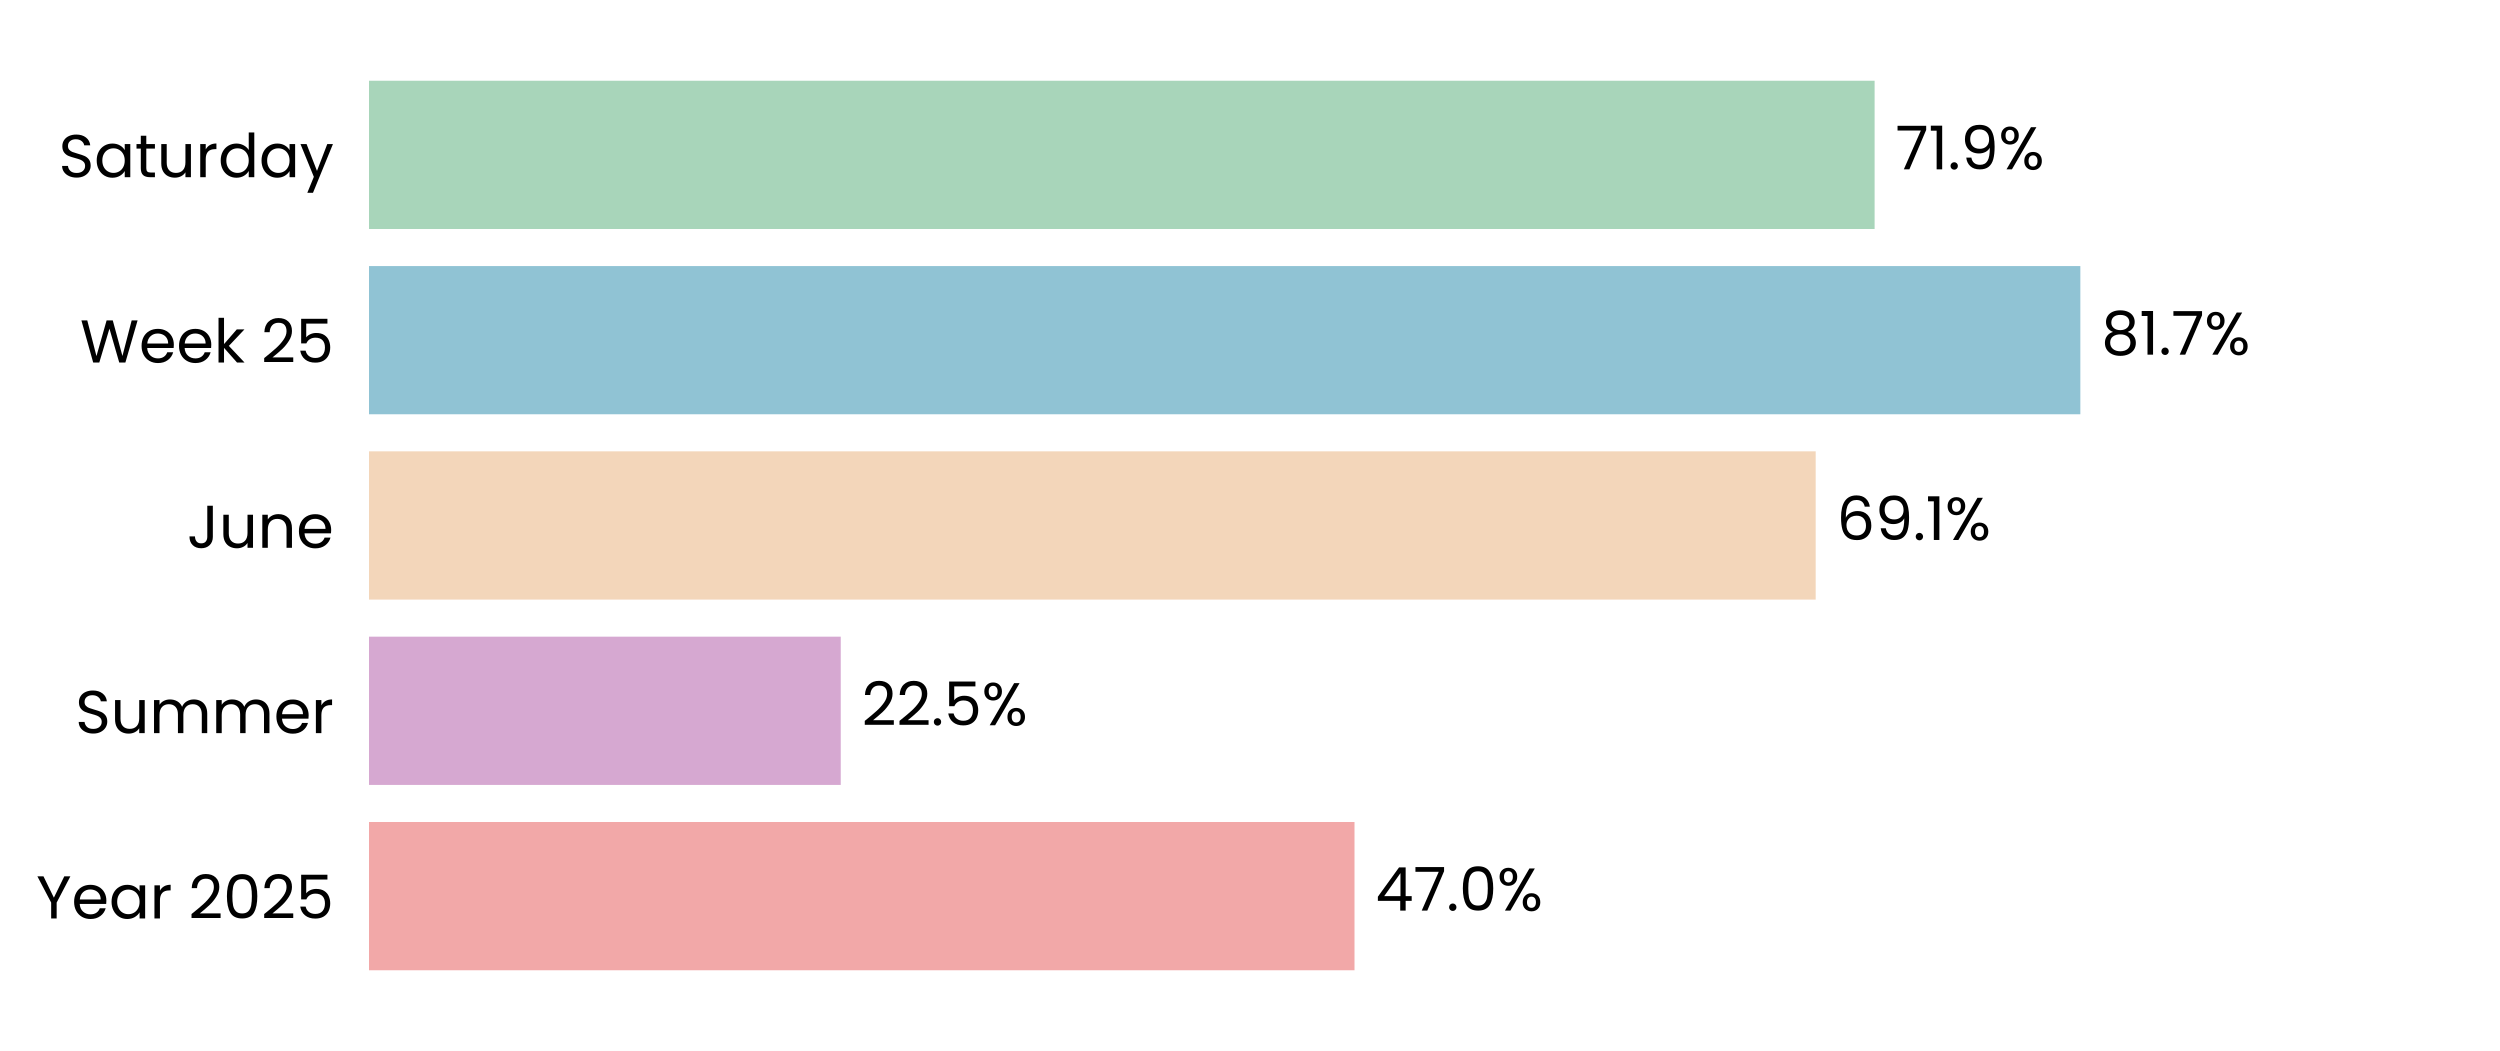
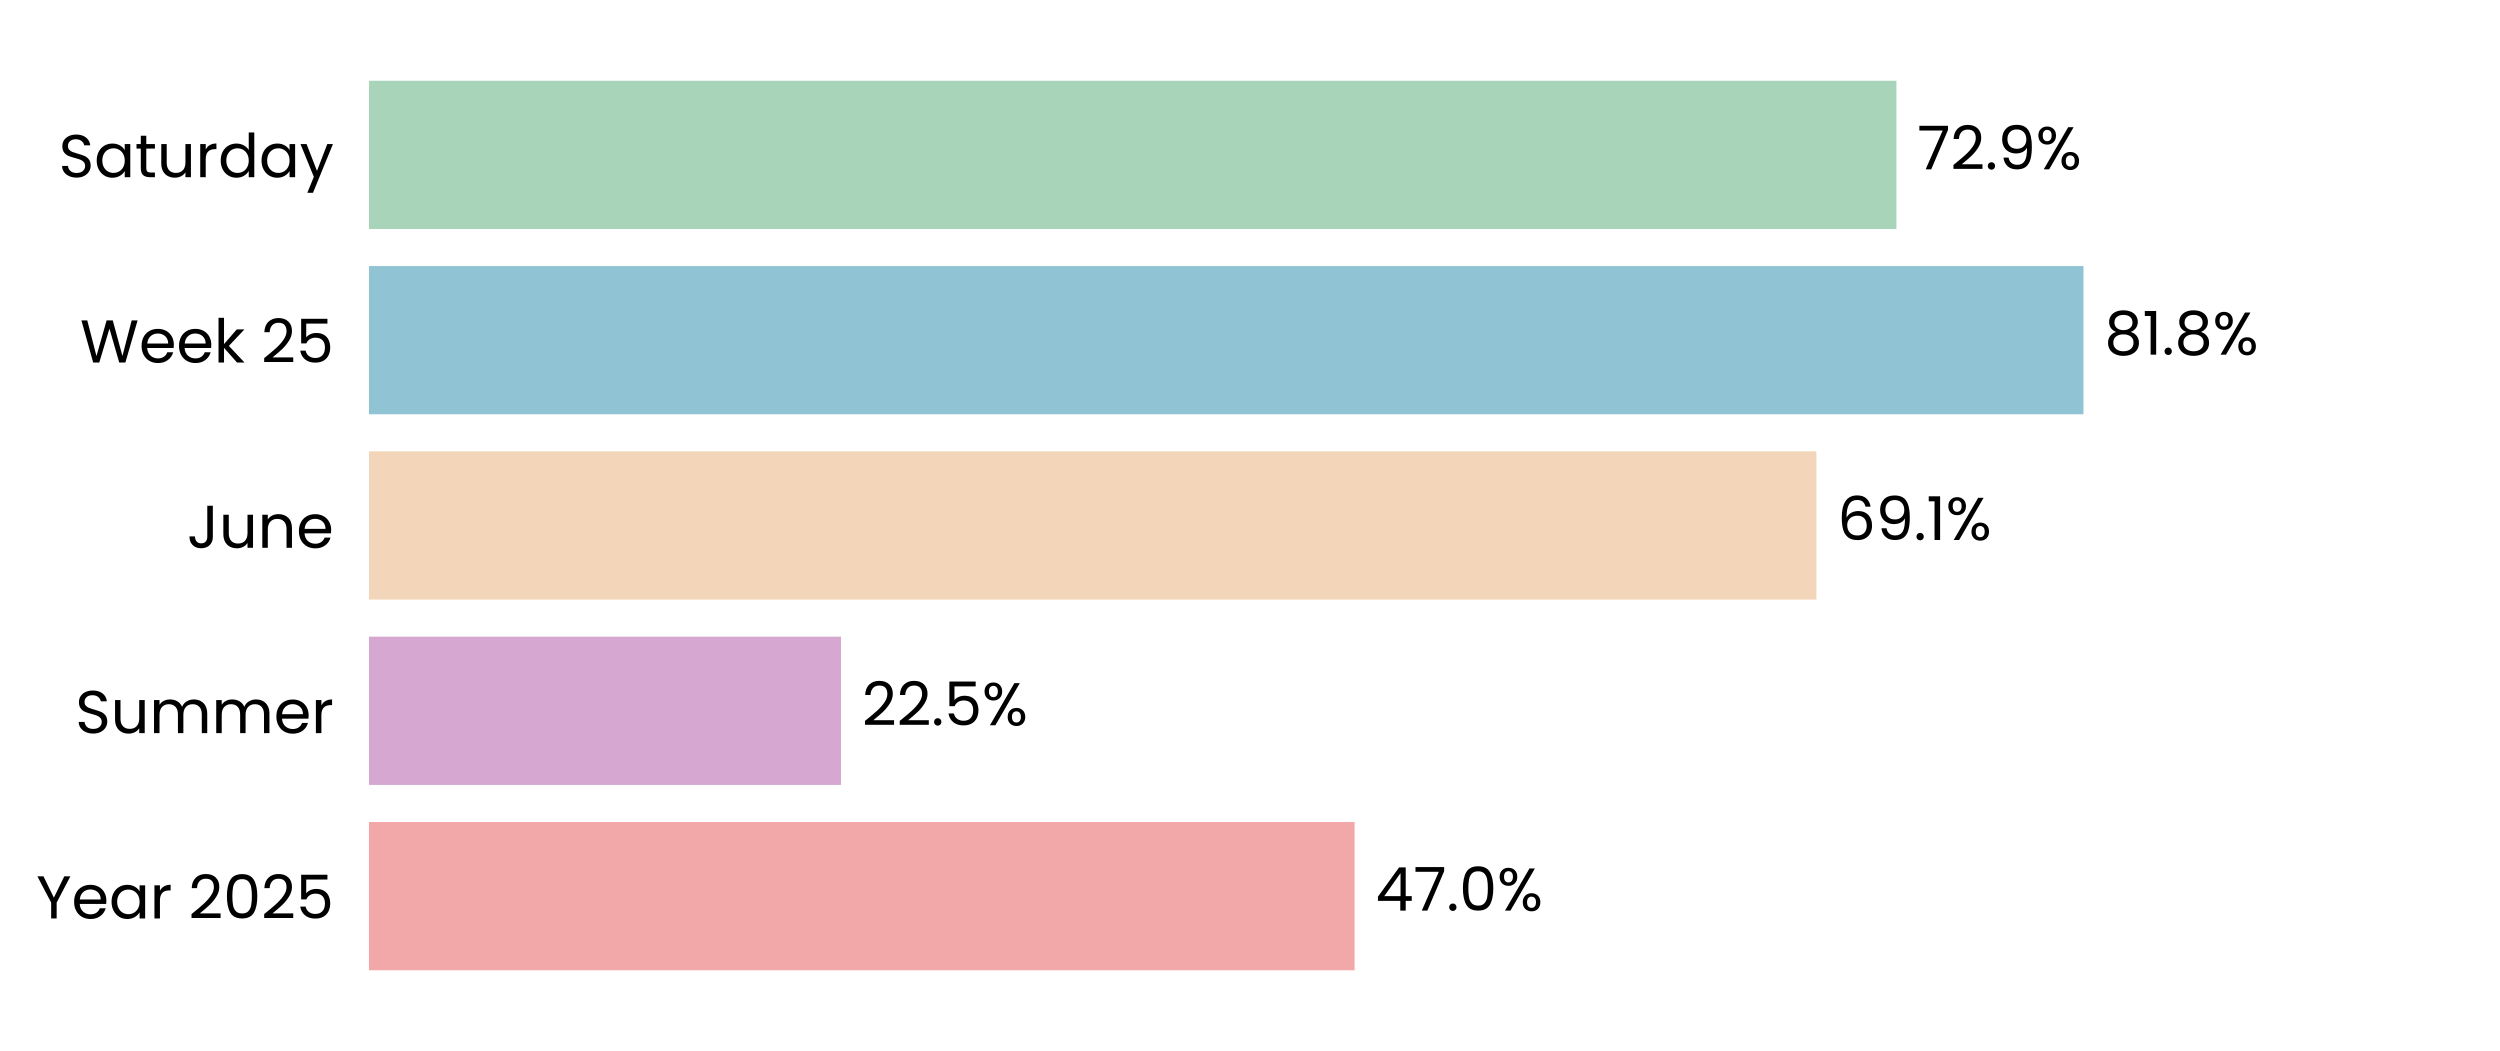
<svg xmlns="http://www.w3.org/2000/svg" xmlns:xlink="http://www.w3.org/1999/xlink" width="496.691pt" height="208.8pt" viewBox="0 0 496.691 208.8" version="1.1">
  <defs>
    <style type="text/css">*{stroke-linejoin: round; stroke-linecap: butt}</style>
  </defs>
  <g id="figure_1">
    <g id="patch_1">
      <path d="M 0 208.8  L 496.691 208.8  L 496.691 0  L 0 0  z " style="fill: #ffffff" />
    </g>
    <g id="axes_1">
      <g id="patch_2">
        <path d="M 73.311 201.6  L 489.491 201.6  L 489.491 7.2  L 73.311 7.2  z " style="fill: #ffffff" />
      </g>
      <g id="patch_3">
-         <path d="M 73.311 192.764  L 269.108 192.764  L 269.108 163.309  L 73.311 163.309  z " clip-path="url(#pfe4b51e4d4)" style="fill: #f2a8a8" />
+         <path d="M 73.311 192.764  L 269.12 192.764  L 269.12 163.309  L 73.311 163.309  z " clip-path="url(#pfc4a7ed2b7)" style="fill: #f2a8a8" />
      </g>
      <g id="patch_4">
-         <path d="M 73.311 155.945  L 167.037 155.945  L 167.037 126.491  L 73.311 126.491  z " clip-path="url(#pfe4b51e4d4)" style="fill: #d6a8d1" />
+         <path d="M 73.311 155.945  L 167.084 155.945  L 167.084 126.491  L 73.311 126.491  z " clip-path="url(#pfc4a7ed2b7)" style="fill: #d6a8d1" />
      </g>
      <g id="patch_5">
-         <path d="M 73.311 119.127  L 360.736 119.127  L 360.736 89.673  L 73.311 89.673  z " clip-path="url(#pfe4b51e4d4)" style="fill: #f3d6ba" />
+         <path d="M 73.311 119.127  L 360.88 119.127  L 360.88 89.673  L 73.311 89.673  z " clip-path="url(#pfc4a7ed2b7)" style="fill: #f3d6ba" />
      </g>
      <g id="patch_6">
-         <path d="M 73.311 82.309  L 413.315 82.309  L 413.315 52.855  L 73.311 52.855  z " clip-path="url(#pfe4b51e4d4)" style="fill: #90c3d4" />
+         <path d="M 73.311 82.309  L 413.935 82.309  L 413.935 52.855  L 73.311 52.855  z " clip-path="url(#pfc4a7ed2b7)" style="fill: #90c3d4" />
      </g>
      <g id="patch_7">
-         <path d="M 73.311 45.491  L 372.441 45.491  L 372.441 16.036  L 73.311 16.036  z " clip-path="url(#pfe4b51e4d4)" style="fill: #a8d5ba" />
+         <path d="M 73.311 45.491  L 376.776 45.491  L 376.776 16.036  L 73.311 16.036  z " clip-path="url(#pfc4a7ed2b7)" style="fill: #a8d5ba" />
      </g>
      <g id="matplotlib.axis_1">
        <g id="ytick_1">
          <g id="text_1">
            <g transform="translate(7.2 182.4764) scale(0.12 -0.12)">
              <defs>
                <path id="Poppins-Regular-59" d="M 3616 4461  L 2163 1683  L 2163 0  L 1581 0  L 1581 1683  L 122 4461  L 768 4461  L 1869 2202  L 2970 4461  L 3616 4461  z " transform="scale(0.015625)" />
                <path id="Poppins-Regular-65" d="M 3693 1888  Q 3693 1722 3674 1536  L 870 1536  Q 902 1018 1225 726  Q 1549 435 2010 435  Q 2387 435 2640 611  Q 2893 787 2995 1082  L 3622 1082  Q 3482 576 3059 259  Q 2637 -58 2010 -58  Q 1510 -58 1116 166  Q 723 390 499 803  Q 275 1216 275 1760  Q 275 2304 492 2713  Q 710 3123 1104 3344  Q 1498 3565 2010 3565  Q 2509 3565 2893 3347  Q 3277 3130 3485 2749  Q 3693 2368 3693 1888  z M 3091 2010  Q 3091 2342 2944 2582  Q 2797 2822 2544 2947  Q 2291 3072 1984 3072  Q 1542 3072 1232 2790  Q 922 2509 877 2010  L 3091 2010  z " transform="scale(0.015625)" />
                <path id="Poppins-Regular-61" d="M 275 1766  Q 275 2304 492 2710  Q 710 3117 1091 3341  Q 1472 3565 1939 3565  Q 2400 3565 2739 3366  Q 3078 3168 3245 2867  L 3245 3507  L 3834 3507  L 3834 0  L 3245 0  L 3245 653  Q 3072 346 2729 144  Q 2387 -58 1933 -58  Q 1466 -58 1088 172  Q 710 403 492 819  Q 275 1235 275 1766  z M 3245 1760  Q 3245 2157 3085 2451  Q 2925 2746 2653 2902  Q 2381 3059 2054 3059  Q 1728 3059 1459 2905  Q 1190 2752 1030 2457  Q 870 2163 870 1766  Q 870 1363 1030 1065  Q 1190 768 1459 611  Q 1728 454 2054 454  Q 2381 454 2653 611  Q 2925 768 3085 1065  Q 3245 1363 3245 1760  z " transform="scale(0.015625)" />
                <path id="Poppins-Regular-72" d="M 1075 2938  Q 1229 3238 1513 3404  Q 1798 3571 2208 3571  L 2208 2970  L 2054 2970  Q 1075 2970 1075 1907  L 1075 0  L 493 0  L 493 3507  L 1075 3507  L 1075 2938  z " transform="scale(0.015625)" />
                <path id="Poppins-Regular-20" transform="scale(0.015625)" />
                <path id="Poppins-Regular-32" d="M 326 467  Q 1139 1120 1600 1539  Q 2061 1958 2377 2416  Q 2694 2874 2694 3315  Q 2694 3731 2492 3971  Q 2291 4211 1843 4211  Q 1408 4211 1168 3939  Q 928 3667 909 3213  L 346 3213  Q 371 3930 780 4320  Q 1190 4710 1837 4710  Q 2496 4710 2883 4345  Q 3270 3981 3270 3341  Q 3270 2810 2953 2307  Q 2637 1805 2233 1424  Q 1830 1043 1203 538  L 3405 538  L 3405 51  L 326 51  L 326 467  z " transform="scale(0.015625)" />
                <path id="Poppins-Regular-30" d="M 397 2362  Q 397 3462 755 4080  Q 1114 4698 2010 4698  Q 2899 4698 3257 4080  Q 3616 3462 3616 2362  Q 3616 1242 3257 621  Q 2899 0 2010 0  Q 1114 0 755 621  Q 397 1242 397 2362  z M 3040 2362  Q 3040 2918 2966 3305  Q 2893 3693 2665 3929  Q 2438 4166 2010 4166  Q 1574 4166 1347 3929  Q 1120 3693 1046 3305  Q 973 2918 973 2362  Q 973 1786 1046 1395  Q 1120 1005 1347 768  Q 1574 531 2010 531  Q 2438 531 2665 768  Q 2893 1005 2966 1395  Q 3040 1786 3040 2362  z " transform="scale(0.015625)" />
                <path id="Poppins-Regular-35" d="M 3347 4122  L 1101 4122  L 1101 2662  Q 1248 2867 1536 2998  Q 1824 3130 2157 3130  Q 2688 3130 3021 2909  Q 3354 2688 3498 2339  Q 3642 1990 3642 1600  Q 3642 1139 3469 774  Q 3296 410 2941 198  Q 2586 -13 2061 -13  Q 1389 -13 973 332  Q 557 678 467 1254  L 1037 1254  Q 1120 890 1389 685  Q 1658 480 2067 480  Q 2573 480 2829 784  Q 3085 1088 3085 1587  Q 3085 2086 2829 2358  Q 2573 2630 2074 2630  Q 1734 2630 1481 2467  Q 1229 2304 1114 2022  L 563 2022  L 563 4634  L 3347 4634  L 3347 4122  z " transform="scale(0.015625)" />
              </defs>
              <use xlink:href="#Poppins-Regular-59" />
              <use xlink:href="#Poppins-Regular-65" transform="translate(58.39999 0)" />
              <use xlink:href="#Poppins-Regular-61" transform="translate(120.4 0)" />
              <use xlink:href="#Poppins-Regular-72" transform="translate(188 0)" />
              <use xlink:href="#Poppins-Regular-20" transform="translate(225.3 0)" />
              <use xlink:href="#Poppins-Regular-32" transform="translate(252 0)" />
              <use xlink:href="#Poppins-Regular-30" transform="translate(309.4999 0)" />
              <use xlink:href="#Poppins-Regular-32" transform="translate(372.2999 0)" />
              <use xlink:href="#Poppins-Regular-35" transform="translate(429.7999 0)" />
            </g>
          </g>
        </g>
        <g id="ytick_2">
          <g id="text_2">
            <g transform="translate(14.95125 145.6582) scale(0.12 -0.12)">
              <defs>
                <path id="Poppins-Regular-53" d="M 1907 -45  Q 1466 -45 1117 112  Q 768 269 569 547  Q 371 826 365 1190  L 986 1190  Q 1018 877 1245 662  Q 1472 448 1907 448  Q 2323 448 2563 656  Q 2803 864 2803 1190  Q 2803 1446 2662 1606  Q 2522 1766 2310 1849  Q 2099 1933 1741 2029  Q 1299 2144 1033 2259  Q 768 2374 579 2620  Q 390 2867 390 3283  Q 390 3648 576 3929  Q 762 4211 1098 4364  Q 1434 4518 1869 4518  Q 2496 4518 2896 4204  Q 3296 3891 3347 3373  L 2707 3373  Q 2675 3629 2438 3824  Q 2202 4019 1811 4019  Q 1446 4019 1216 3830  Q 986 3642 986 3302  Q 986 3059 1123 2905  Q 1261 2752 1462 2672  Q 1664 2592 2029 2490  Q 2470 2368 2739 2249  Q 3008 2131 3200 1884  Q 3392 1638 3392 1216  Q 3392 890 3219 602  Q 3046 314 2707 134  Q 2368 -45 1907 -45  z " transform="scale(0.015625)" />
                <path id="Poppins-Regular-75" d="M 3603 3507  L 3603 0  L 3021 0  L 3021 518  Q 2854 250 2556 99  Q 2259 -51 1901 -51  Q 1491 -51 1164 118  Q 838 288 649 627  Q 461 966 461 1453  L 461 3507  L 1037 3507  L 1037 1530  Q 1037 1011 1299 732  Q 1562 454 2016 454  Q 2483 454 2752 742  Q 3021 1030 3021 1581  L 3021 3507  L 3603 3507  z " transform="scale(0.015625)" />
                <path id="Poppins-Regular-6d" d="M 4710 3571  Q 5120 3571 5440 3401  Q 5760 3232 5945 2893  Q 6131 2554 6131 2067  L 6131 0  L 5555 0  L 5555 1984  Q 5555 2509 5296 2787  Q 5037 3066 4595 3066  Q 4141 3066 3872 2774  Q 3603 2483 3603 1933  L 3603 0  L 3027 0  L 3027 1984  Q 3027 2509 2768 2787  Q 2509 3066 2067 3066  Q 1613 3066 1344 2774  Q 1075 2483 1075 1933  L 1075 0  L 493 0  L 493 3507  L 1075 3507  L 1075 3002  Q 1248 3277 1539 3424  Q 1830 3571 2182 3571  Q 2624 3571 2963 3372  Q 3302 3174 3469 2790  Q 3616 3162 3955 3366  Q 4294 3571 4710 3571  z " transform="scale(0.015625)" />
              </defs>
              <use xlink:href="#Poppins-Regular-53" />
              <use xlink:href="#Poppins-Regular-75" transform="translate(58.7 0)" />
              <use xlink:href="#Poppins-Regular-6d" transform="translate(122.7 0)" />
              <use xlink:href="#Poppins-Regular-6d" transform="translate(225.7 0)" />
              <use xlink:href="#Poppins-Regular-65" transform="translate(328.7 0)" />
              <use xlink:href="#Poppins-Regular-72" transform="translate(390.6999 0)" />
            </g>
          </g>
        </g>
        <g id="ytick_3">
          <g id="text_3">
            <g transform="translate(37.15125 108.84) scale(0.12 -0.12)">
              <defs>
                <path id="Poppins-Regular-4a" d="M 2739 4461  L 2739 1165  Q 2739 614 2400 284  Q 2061 -45 1504 -45  Q 941 -45 601 291  Q 262 627 262 1210  L 845 1210  Q 851 883 1014 678  Q 1178 474 1504 474  Q 1830 474 1990 669  Q 2150 864 2150 1165  L 2150 4461  L 2739 4461  z " transform="scale(0.015625)" />
                <path id="Poppins-Regular-6e" d="M 2202 3571  Q 2842 3571 3238 3184  Q 3635 2797 3635 2067  L 3635 0  L 3059 0  L 3059 1984  Q 3059 2509 2796 2787  Q 2534 3066 2080 3066  Q 1619 3066 1347 2778  Q 1075 2490 1075 1939  L 1075 0  L 493 0  L 493 3507  L 1075 3507  L 1075 3008  Q 1248 3277 1545 3424  Q 1843 3571 2202 3571  z " transform="scale(0.015625)" />
              </defs>
              <use xlink:href="#Poppins-Regular-4a" />
              <use xlink:href="#Poppins-Regular-75" transform="translate(52.99999 0)" />
              <use xlink:href="#Poppins-Regular-6e" transform="translate(117 0)" />
              <use xlink:href="#Poppins-Regular-65" transform="translate(181 0)" />
            </g>
          </g>
        </g>
        <g id="ytick_4">
          <g id="text_4">
            <g transform="translate(15.9 72.02182) scale(0.12 -0.12)">
              <defs>
                <path id="Poppins-Regular-57" d="M 6099 4461  L 4806 0  L 4154 0  L 3117 3590  L 2042 0  L 1395 -6  L 147 4461  L 768 4461  L 1741 678  L 2816 4461  L 3469 4461  L 4493 691  L 5472 4461  L 6099 4461  z " transform="scale(0.015625)" />
                <path id="Poppins-Regular-6b" d="M 2451 0  L 1075 1549  L 1075 0  L 493 0  L 493 4736  L 1075 4736  L 1075 1952  L 2426 3507  L 3238 3507  L 1587 1760  L 3245 0  L 2451 0  z " transform="scale(0.015625)" />
              </defs>
              <use xlink:href="#Poppins-Regular-57" />
              <use xlink:href="#Poppins-Regular-65" transform="translate(97.59999 0)" />
              <use xlink:href="#Poppins-Regular-65" transform="translate(159.6 0)" />
              <use xlink:href="#Poppins-Regular-6b" transform="translate(221.6 0)" />
              <use xlink:href="#Poppins-Regular-20" transform="translate(273.0999 0)" />
              <use xlink:href="#Poppins-Regular-32" transform="translate(299.7999 0)" />
              <use xlink:href="#Poppins-Regular-35" transform="translate(357.2999 0)" />
            </g>
          </g>
        </g>
        <g id="ytick_5">
          <g id="text_5">
            <g transform="translate(11.65312 35.20364) scale(0.12 -0.12)">
              <defs>
                <path id="Poppins-Regular-74" d="M 1203 3027  L 1203 960  Q 1203 704 1312 598  Q 1421 493 1690 493  L 2118 493  L 2118 0  L 1594 0  Q 1107 0 864 224  Q 621 448 621 960  L 621 3027  L 166 3027  L 166 3507  L 621 3507  L 621 4390  L 1203 4390  L 1203 3507  L 2118 3507  L 2118 3027  L 1203 3027  z " transform="scale(0.015625)" />
                <path id="Poppins-Regular-64" d="M 275 1766  Q 275 2304 492 2710  Q 710 3117 1091 3341  Q 1472 3565 1946 3565  Q 2355 3565 2707 3376  Q 3059 3187 3245 2880  L 3245 4736  L 3834 4736  L 3834 0  L 3245 0  L 3245 659  Q 3072 346 2733 144  Q 2394 -58 1939 -58  Q 1472 -58 1091 172  Q 710 403 492 819  Q 275 1235 275 1766  z M 3245 1760  Q 3245 2157 3085 2451  Q 2925 2746 2653 2902  Q 2381 3059 2054 3059  Q 1728 3059 1459 2905  Q 1190 2752 1030 2457  Q 870 2163 870 1766  Q 870 1363 1030 1065  Q 1190 768 1459 611  Q 1728 454 2054 454  Q 2381 454 2653 611  Q 2925 768 3085 1065  Q 3245 1363 3245 1760  z " transform="scale(0.015625)" />
                <path id="Poppins-Regular-79" d="M 3514 3507  L 1402 -1651  L 800 -1651  L 1491 38  L 77 3507  L 723 3507  L 1824 666  L 2912 3507  L 3514 3507  z " transform="scale(0.015625)" />
              </defs>
              <use xlink:href="#Poppins-Regular-53" />
              <use xlink:href="#Poppins-Regular-61" transform="translate(58.7 0)" />
              <use xlink:href="#Poppins-Regular-74" transform="translate(126.3 0)" />
              <use xlink:href="#Poppins-Regular-75" transform="translate(162.7 0)" />
              <use xlink:href="#Poppins-Regular-72" transform="translate(226.7 0)" />
              <use xlink:href="#Poppins-Regular-64" transform="translate(264 0)" />
              <use xlink:href="#Poppins-Regular-61" transform="translate(331.5999 0)" />
              <use xlink:href="#Poppins-Regular-79" transform="translate(399.1999 0)" />
            </g>
          </g>
        </g>
      </g>
      <g id="text_6">
-         <g transform="translate(273.2701 180.9164) scale(0.12 -0.12)">
+         <g transform="translate(273.2819 180.9164) scale(0.12 -0.12)">
          <defs>
            <path id="Poppins-Regular-34" d="M 256 1030  L 256 1472  L 2502 4582  L 3200 4582  L 3200 1536  L 3840 1536  L 3840 1030  L 3200 1030  L 3200 0  L 2624 0  L 2624 1030  L 256 1030  z M 2650 3974  L 928 1536  L 2650 1536  L 2650 3974  z " transform="scale(0.015625)" />
            <path id="Poppins-Regular-37" d="M 3245 4173  L 1466 0  L 877 0  L 2682 4115  L 211 4115  L 211 4614  L 3245 4614  L 3245 4173  z " transform="scale(0.015625)" />
            <path id="Poppins-Regular-2e" d="M 678 -38  Q 512 -38 397 77  Q 282 192 282 358  Q 282 525 397 640  Q 512 755 678 755  Q 838 755 950 640  Q 1062 525 1062 358  Q 1062 192 950 77  Q 838 -38 678 -38  z " transform="scale(0.015625)" />
            <path id="Poppins-Regular-25" d="M 269 3584  Q 269 4019 531 4278  Q 794 4538 1203 4538  Q 1613 4538 1875 4278  Q 2138 4019 2138 3584  Q 2138 3142 1875 2883  Q 1613 2624 1203 2624  Q 794 2624 531 2883  Q 269 3142 269 3584  z M 4006 4467  L 1414 0  L 838 0  L 3430 4467  L 4006 4467  z M 1203 4179  Q 986 4179 861 4028  Q 736 3878 736 3584  Q 736 3290 861 3136  Q 986 2982 1203 2982  Q 1421 2982 1549 3139  Q 1677 3296 1677 3584  Q 1677 3878 1549 4028  Q 1421 4179 1203 4179  z M 2720 883  Q 2720 1325 2982 1584  Q 3245 1843 3654 1843  Q 4064 1843 4323 1584  Q 4582 1325 4582 883  Q 4582 448 4323 185  Q 4064 -77 3654 -77  Q 3245 -77 2982 182  Q 2720 442 2720 883  z M 3648 1478  Q 3430 1478 3302 1328  Q 3174 1178 3174 883  Q 3174 595 3302 444  Q 3430 294 3648 294  Q 3866 294 3994 444  Q 4122 595 4122 883  Q 4122 1178 3994 1328  Q 3866 1478 3648 1478  z " transform="scale(0.015625)" />
          </defs>
          <use xlink:href="#Poppins-Regular-34" />
          <use xlink:href="#Poppins-Regular-37" transform="translate(62.89999 0)" />
          <use xlink:href="#Poppins-Regular-2e" transform="translate(117.5 0)" />
          <use xlink:href="#Poppins-Regular-30" transform="translate(138.5 0)" />
          <use xlink:href="#Poppins-Regular-25" transform="translate(201.3 0)" />
        </g>
      </g>
      <g id="text_7">
-         <g transform="translate(171.1984 144.0982) scale(0.12 -0.12)">
+         <g transform="translate(171.2455 144.0982) scale(0.12 -0.12)">
          <use xlink:href="#Poppins-Regular-32" />
          <use xlink:href="#Poppins-Regular-32" transform="translate(57.49999 0)" />
          <use xlink:href="#Poppins-Regular-2e" transform="translate(115 0)" />
          <use xlink:href="#Poppins-Regular-35" transform="translate(136 0)" />
          <use xlink:href="#Poppins-Regular-25" transform="translate(198.7999 0)" />
        </g>
      </g>
      <g id="text_8">
-         <g transform="translate(364.8974 107.28) scale(0.12 -0.12)">
+         <g transform="translate(365.0419 107.28) scale(0.12 -0.12)">
          <defs>
            <path id="Poppins-Regular-36" d="M 2976 3526  Q 2835 4237 2099 4237  Q 1530 4237 1248 3798  Q 966 3360 973 2355  Q 1120 2688 1462 2877  Q 1805 3066 2227 3066  Q 2886 3066 3280 2656  Q 3674 2246 3674 1523  Q 3674 1088 3504 742  Q 3334 397 2992 192  Q 2650 -13 2163 -13  Q 1504 -13 1133 281  Q 762 576 614 1094  Q 467 1613 467 2374  Q 467 4723 2106 4723  Q 2733 4723 3091 4384  Q 3450 4045 3514 3526  L 2976 3526  z M 2106 2573  Q 1830 2573 1587 2461  Q 1344 2349 1193 2121  Q 1043 1894 1043 1568  Q 1043 1082 1324 778  Q 1606 474 2131 474  Q 2579 474 2844 752  Q 3110 1030 3110 1504  Q 3110 2003 2854 2288  Q 2598 2573 2106 2573  z " transform="scale(0.015625)" />
            <path id="Poppins-Regular-39" d="M 1146 1242  Q 1210 877 1443 678  Q 1677 480 2074 480  Q 2605 480 2857 896  Q 3110 1312 3098 2298  Q 2963 2010 2649 1846  Q 2336 1683 1952 1683  Q 1523 1683 1187 1859  Q 851 2035 659 2374  Q 467 2714 467 3194  Q 467 3878 864 4297  Q 1261 4717 1990 4717  Q 2886 4717 3248 4134  Q 3610 3552 3610 2400  Q 3610 1594 3466 1069  Q 3322 544 2979 269  Q 2637 -6 2042 -6  Q 1389 -6 1024 346  Q 659 698 608 1242  L 1146 1242  z M 2048 2176  Q 2477 2176 2752 2441  Q 3027 2707 3027 3162  Q 3027 3642 2758 3936  Q 2490 4230 2003 4230  Q 1555 4230 1289 3948  Q 1024 3667 1024 3206  Q 1024 2739 1286 2457  Q 1549 2176 2048 2176  z " transform="scale(0.015625)" />
            <path id="Poppins-Regular-31" d="M 243 4096  L 243 4627  L 1446 4627  L 1446 0  L 858 0  L 858 4096  L 243 4096  z " transform="scale(0.015625)" />
          </defs>
          <use xlink:href="#Poppins-Regular-36" />
          <use xlink:href="#Poppins-Regular-39" transform="translate(63.49999 0)" />
          <use xlink:href="#Poppins-Regular-2e" transform="translate(126.5 0)" />
          <use xlink:href="#Poppins-Regular-31" transform="translate(147.5 0)" />
          <use xlink:href="#Poppins-Regular-25" transform="translate(179.4999 0)" />
        </g>
      </g>
      <g id="text_9">
-         <g transform="translate(417.4772 70.46182) scale(0.12 -0.12)">
+         <g transform="translate(418.0966 70.46182) scale(0.12 -0.12)">
          <defs>
            <path id="Poppins-Regular-38" d="M 1242 2406  Q 883 2547 691 2816  Q 499 3085 499 3469  Q 499 3814 672 4092  Q 845 4371 1187 4534  Q 1530 4698 2016 4698  Q 2502 4698 2844 4534  Q 3187 4371 3363 4092  Q 3539 3814 3539 3469  Q 3539 3098 3340 2819  Q 3142 2541 2797 2406  Q 3194 2285 3427 1981  Q 3661 1677 3661 1248  Q 3661 832 3456 521  Q 3251 211 2876 41  Q 2502 -128 2016 -128  Q 1530 -128 1162 41  Q 794 211 589 521  Q 384 832 384 1248  Q 384 1677 614 1984  Q 845 2291 1242 2406  z M 2976 3398  Q 2976 3789 2720 4000  Q 2464 4211 2016 4211  Q 1574 4211 1318 4000  Q 1062 3789 1062 3392  Q 1062 3034 1328 2816  Q 1594 2598 2016 2598  Q 2445 2598 2710 2819  Q 2976 3040 2976 3398  z M 2016 2150  Q 1542 2150 1241 1929  Q 941 1709 941 1267  Q 941 858 1232 608  Q 1523 358 2016 358  Q 2509 358 2797 608  Q 3085 858 3085 1267  Q 3085 1696 2790 1923  Q 2496 2150 2016 2150  z " transform="scale(0.015625)" />
          </defs>
          <use xlink:href="#Poppins-Regular-38" />
          <use xlink:href="#Poppins-Regular-31" transform="translate(63.09999 0)" />
          <use xlink:href="#Poppins-Regular-2e" transform="translate(95.09998 0)" />
-           <use xlink:href="#Poppins-Regular-37" transform="translate(116.1 0)" />
-           <use xlink:href="#Poppins-Regular-25" transform="translate(170.7 0)" />
+           <use xlink:href="#Poppins-Regular-38" transform="translate(116.1 0)" />
+           <use xlink:href="#Poppins-Regular-25" transform="translate(179.2 0)" />
        </g>
      </g>
      <g id="text_10">
-         <g transform="translate(376.6024 33.64364) scale(0.12 -0.12)">
+         <g transform="translate(380.9376 33.64364) scale(0.12 -0.12)">
          <use xlink:href="#Poppins-Regular-37" />
-           <use xlink:href="#Poppins-Regular-31" transform="translate(54.59999 0)" />
-           <use xlink:href="#Poppins-Regular-2e" transform="translate(86.59998 0)" />
-           <use xlink:href="#Poppins-Regular-39" transform="translate(107.6 0)" />
-           <use xlink:href="#Poppins-Regular-25" transform="translate(170.5999 0)" />
+           <use xlink:href="#Poppins-Regular-32" transform="translate(54.59999 0)" />
+           <use xlink:href="#Poppins-Regular-2e" transform="translate(112.1 0)" />
+           <use xlink:href="#Poppins-Regular-39" transform="translate(133.1 0)" />
+           <use xlink:href="#Poppins-Regular-25" transform="translate(196.0999 0)" />
        </g>
      </g>
    </g>
  </g>
  <defs>
-     <clipPath id="pfe4b51e4d4">
+     <clipPath id="pfc4a7ed2b7">
      <rect x="73.311" y="7.2" width="416.18" height="194.4" />
    </clipPath>
  </defs>
</svg>
